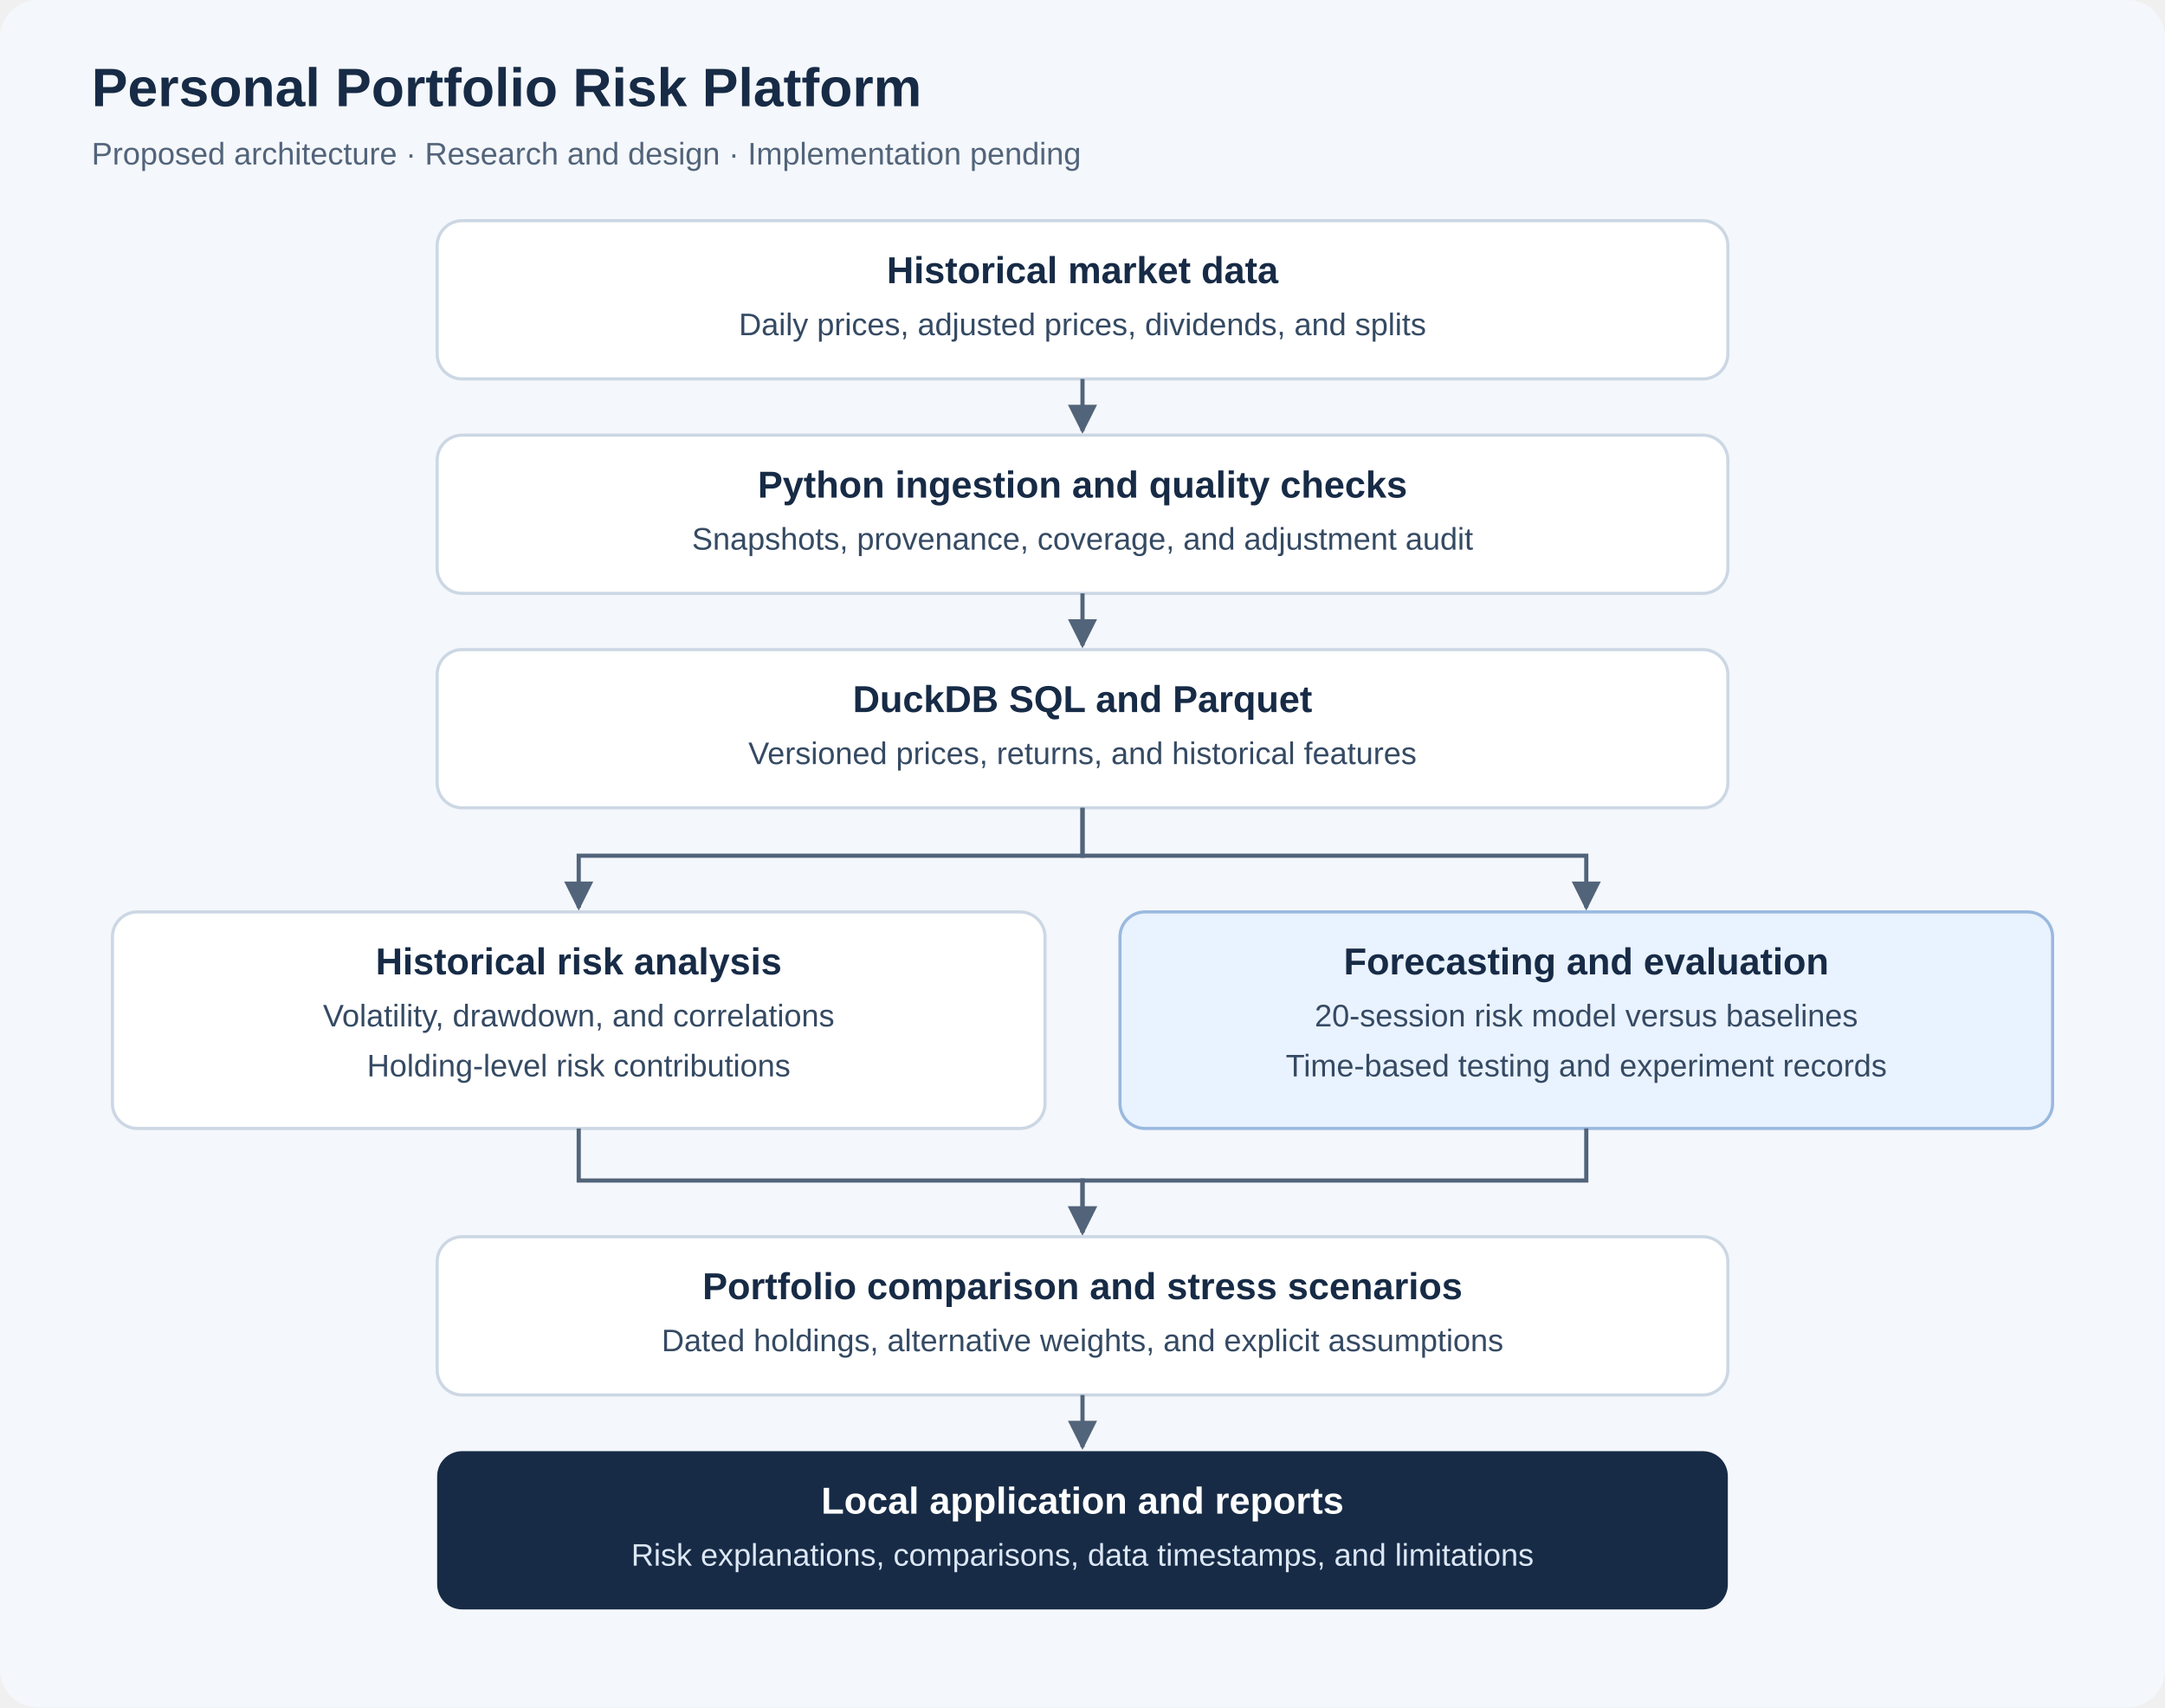
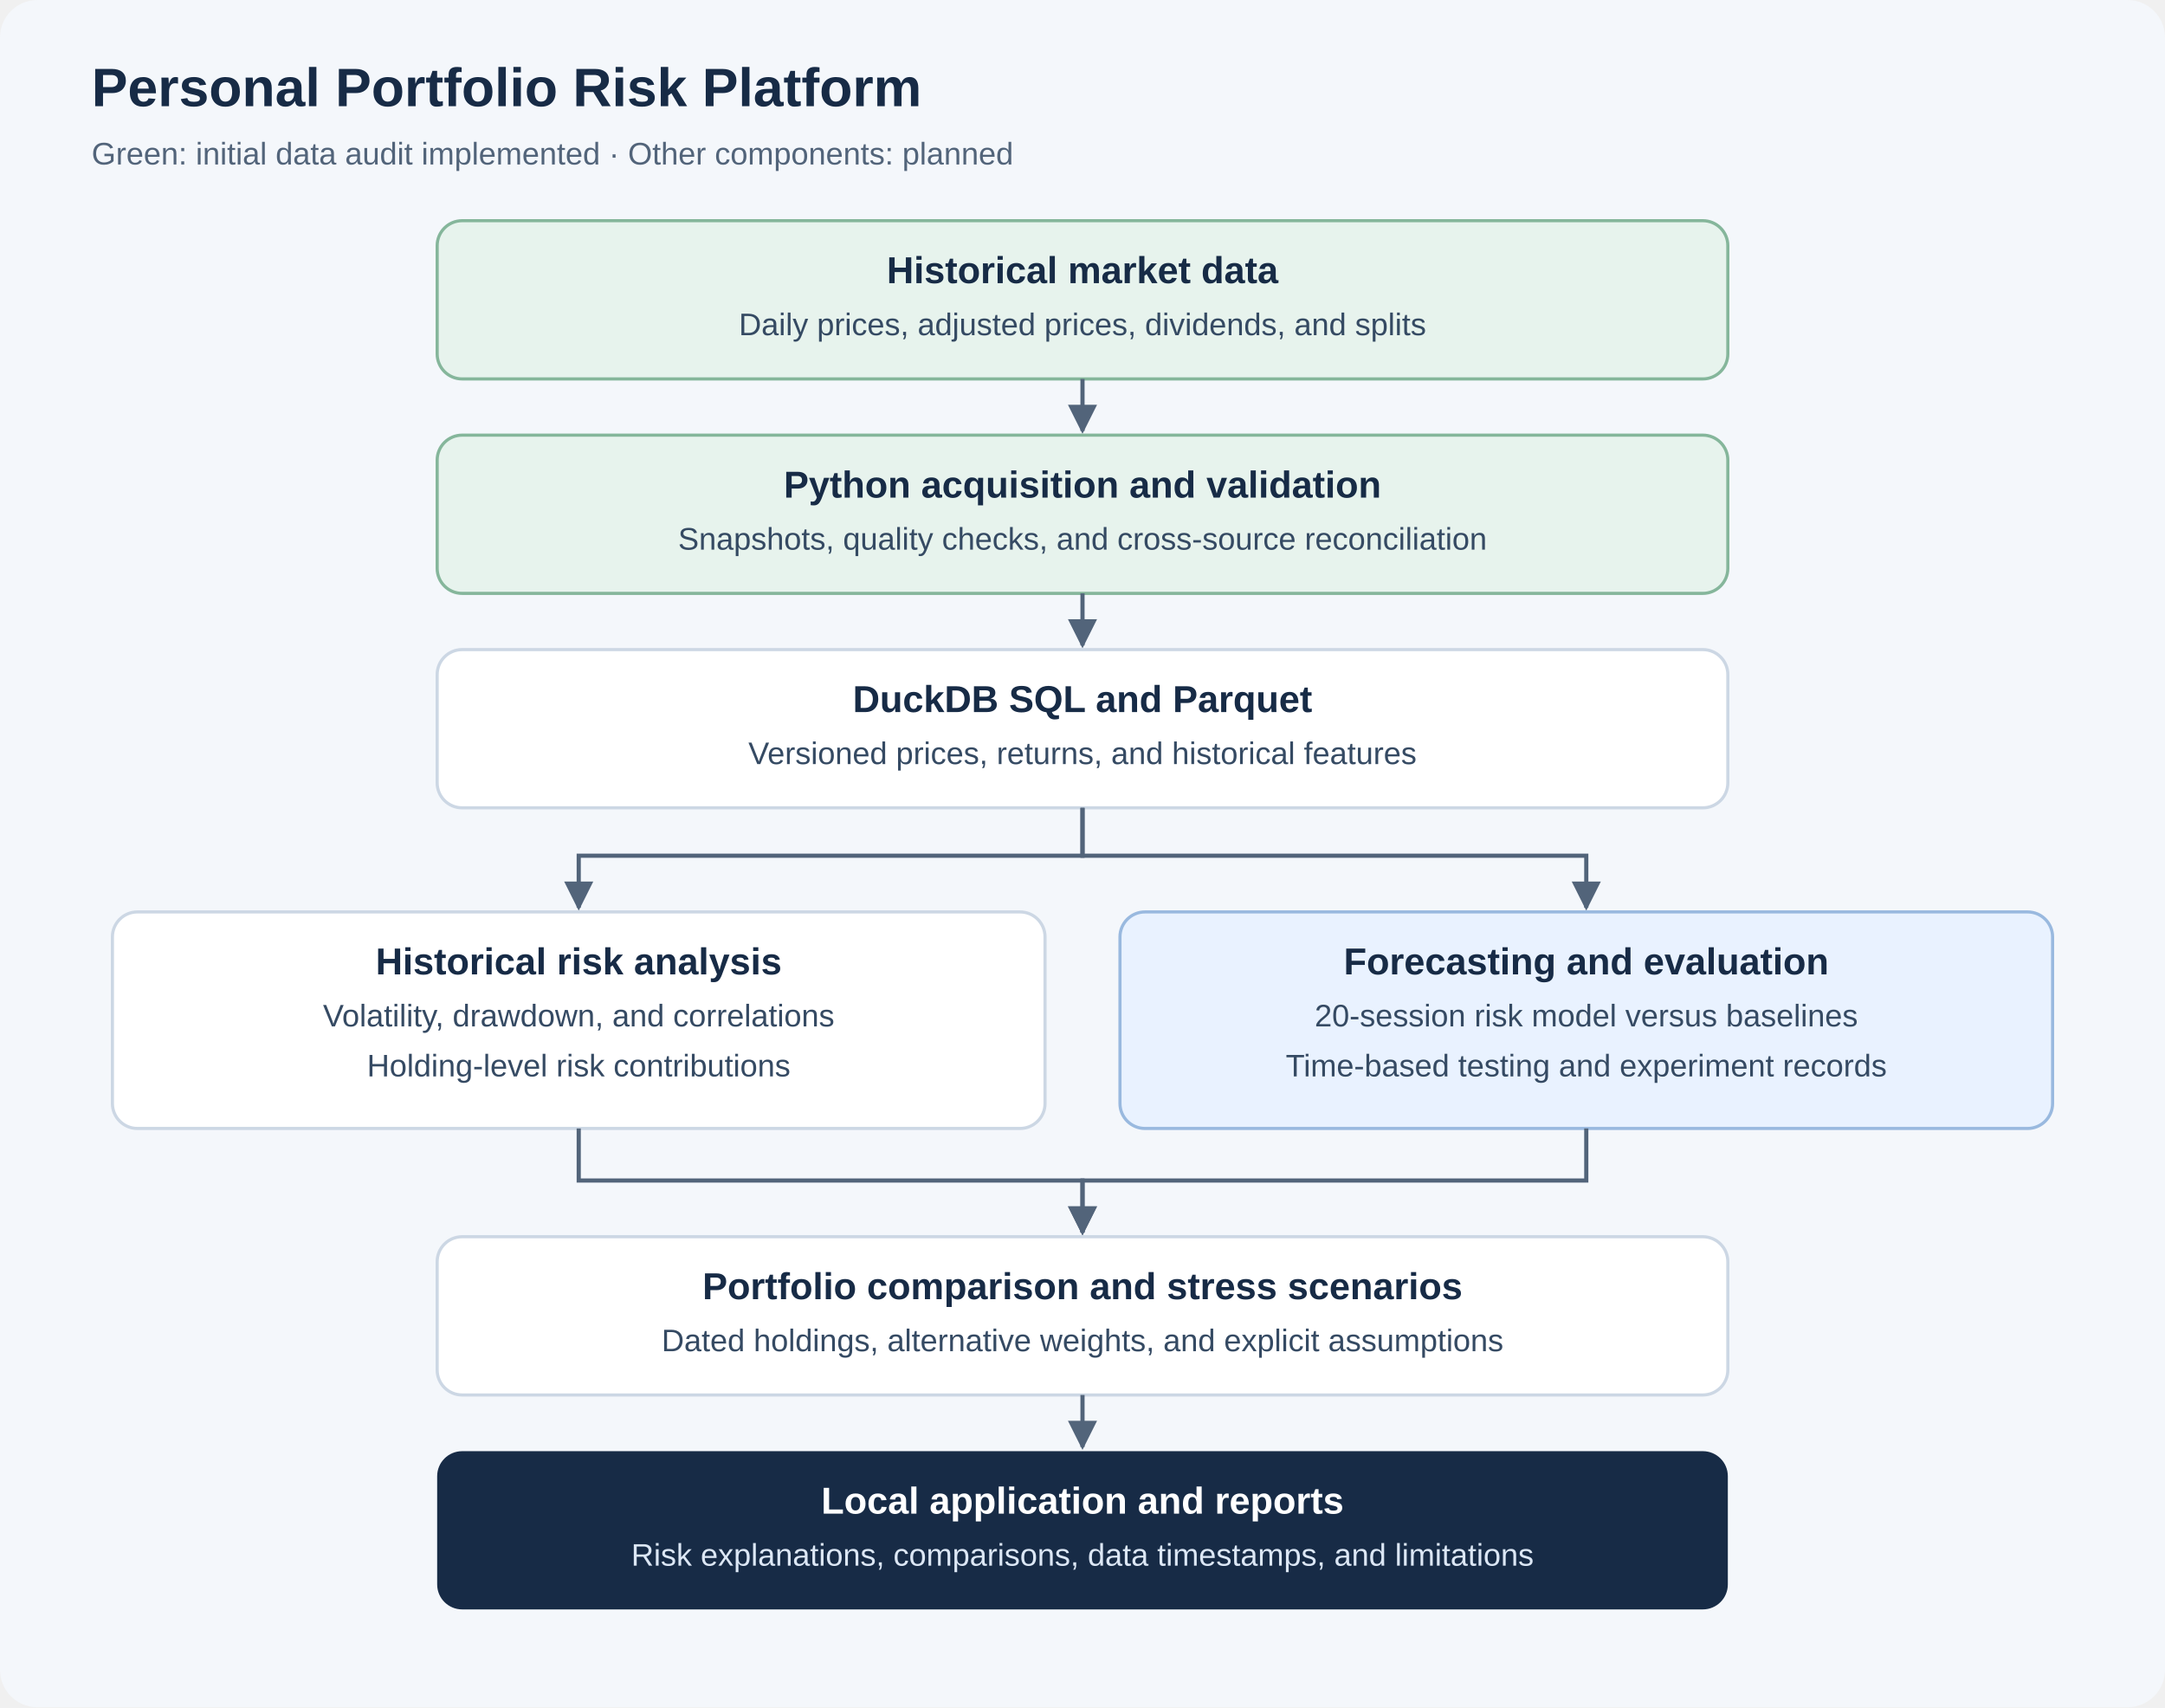
<svg xmlns="http://www.w3.org/2000/svg" width="1040" height="820" viewBox="0 0 1040 820" role="img" aria-labelledby="title description">
  <defs>
    <marker id="arrow" viewBox="0 0 10 10" refX="9" refY="5" markerWidth="7" markerHeight="7" orient="auto">
      <path d="M0 0 L10 5 L0 10 Z" fill="#52647a" />
    </marker>
    <style>
      text { font-family: Arial, Helvetica, sans-serif; }
      .title { font-size: 26px; font-weight: 700; fill: #172b46; }
      .subtitle { font-size: 15px; fill: #52647a; }
      .heading { font-size: 18px; font-weight: 700; fill: #172b46; }
      .body { font-size: 15px; fill: #354a63; }
      .line { fill: none; stroke: #52647a; stroke-width: 2; marker-end: url(#arrow); }
      .box { fill: #fff; stroke: #ccd7e4; stroke-width: 1.5; }
+       .done { fill: #e7f3ed; stroke: #85b69b; }
    </style>
  </defs>
  <rect width="1040" height="820" rx="18" fill="#f4f7fb" />
  <text class="title" x="44" y="51">Personal Portfolio Risk Platform</text>
-   <text class="subtitle" x="44" y="79">Proposed architecture · Research and design · Implementation pending</text>
-   <rect class="box" x="210" y="106" width="620" height="76" rx="12" />
+   <text class="subtitle" x="44" y="79">Green: initial data audit implemented · Other components: planned</text>
+   <rect class="box done" x="210" y="106" width="620" height="76" rx="12" />
  <text class="heading" x="520" y="136" text-anchor="middle">Historical market data</text>
  <text class="body" x="520" y="161" text-anchor="middle">Daily prices, adjusted prices, dividends, and splits</text>
  <path class="line" d="M520 182 V207" />
-   <rect class="box" x="210" y="209" width="620" height="76" rx="12" />
-   <text class="heading" x="520" y="239" text-anchor="middle">Python ingestion and quality checks</text>
-   <text class="body" x="520" y="264" text-anchor="middle">Snapshots, provenance, coverage, and adjustment audit</text>
+   <rect class="box done" x="210" y="209" width="620" height="76" rx="12" />
+   <text class="heading" x="520" y="239" text-anchor="middle">Python acquisition and validation</text>
+   <text class="body" x="520" y="264" text-anchor="middle">Snapshots, quality checks, and cross-source reconciliation</text>
  <path class="line" d="M520 285 V310" />
  <rect class="box" x="210" y="312" width="620" height="76" rx="12" />
  <text class="heading" x="520" y="342" text-anchor="middle">DuckDB SQL and Parquet</text>
  <text class="body" x="520" y="367" text-anchor="middle">Versioned prices, returns, and historical features</text>
  <path class="line" d="M520 388 V411 H278 V436" />
  <path class="line" d="M520 388 V411 H762 V436" />
  <rect class="box" x="54" y="438" width="448" height="104" rx="12" />
  <text class="heading" x="278" y="468" text-anchor="middle">Historical risk analysis</text>
  <text class="body" x="278" y="493" text-anchor="middle">Volatility, drawdown, and correlations</text>
  <text class="body" x="278" y="517" text-anchor="middle">Holding-level risk contributions</text>
  <rect x="538" y="438" width="448" height="104" rx="12" fill="#e9f2ff" stroke="#99b9df" stroke-width="1.5" />
  <text class="heading" x="762" y="468" text-anchor="middle">Forecasting and evaluation</text>
  <text class="body" x="762" y="493" text-anchor="middle">20-session risk model versus baselines</text>
  <text class="body" x="762" y="517" text-anchor="middle">Time-based testing and experiment records</text>
  <path class="line" d="M278 542 V567 H520 V592" />
  <path class="line" d="M762 542 V567 H520 V592" />
  <rect class="box" x="210" y="594" width="620" height="76" rx="12" />
  <text class="heading" x="520" y="624" text-anchor="middle">Portfolio comparison and stress scenarios</text>
  <text class="body" x="520" y="649" text-anchor="middle">Dated holdings, alternative weights, and explicit assumptions</text>
  <path class="line" d="M520 670 V695" />
  <rect x="210" y="697" width="620" height="76" rx="12" fill="#172b46" />
  <text x="520" y="727" text-anchor="middle" font-size="18" font-weight="700" fill="#fff">Local application and reports</text>
  <text x="520" y="752" text-anchor="middle" font-size="15" fill="#dce7f5">Risk explanations, comparisons, data timestamps, and limitations</text>
</svg>
